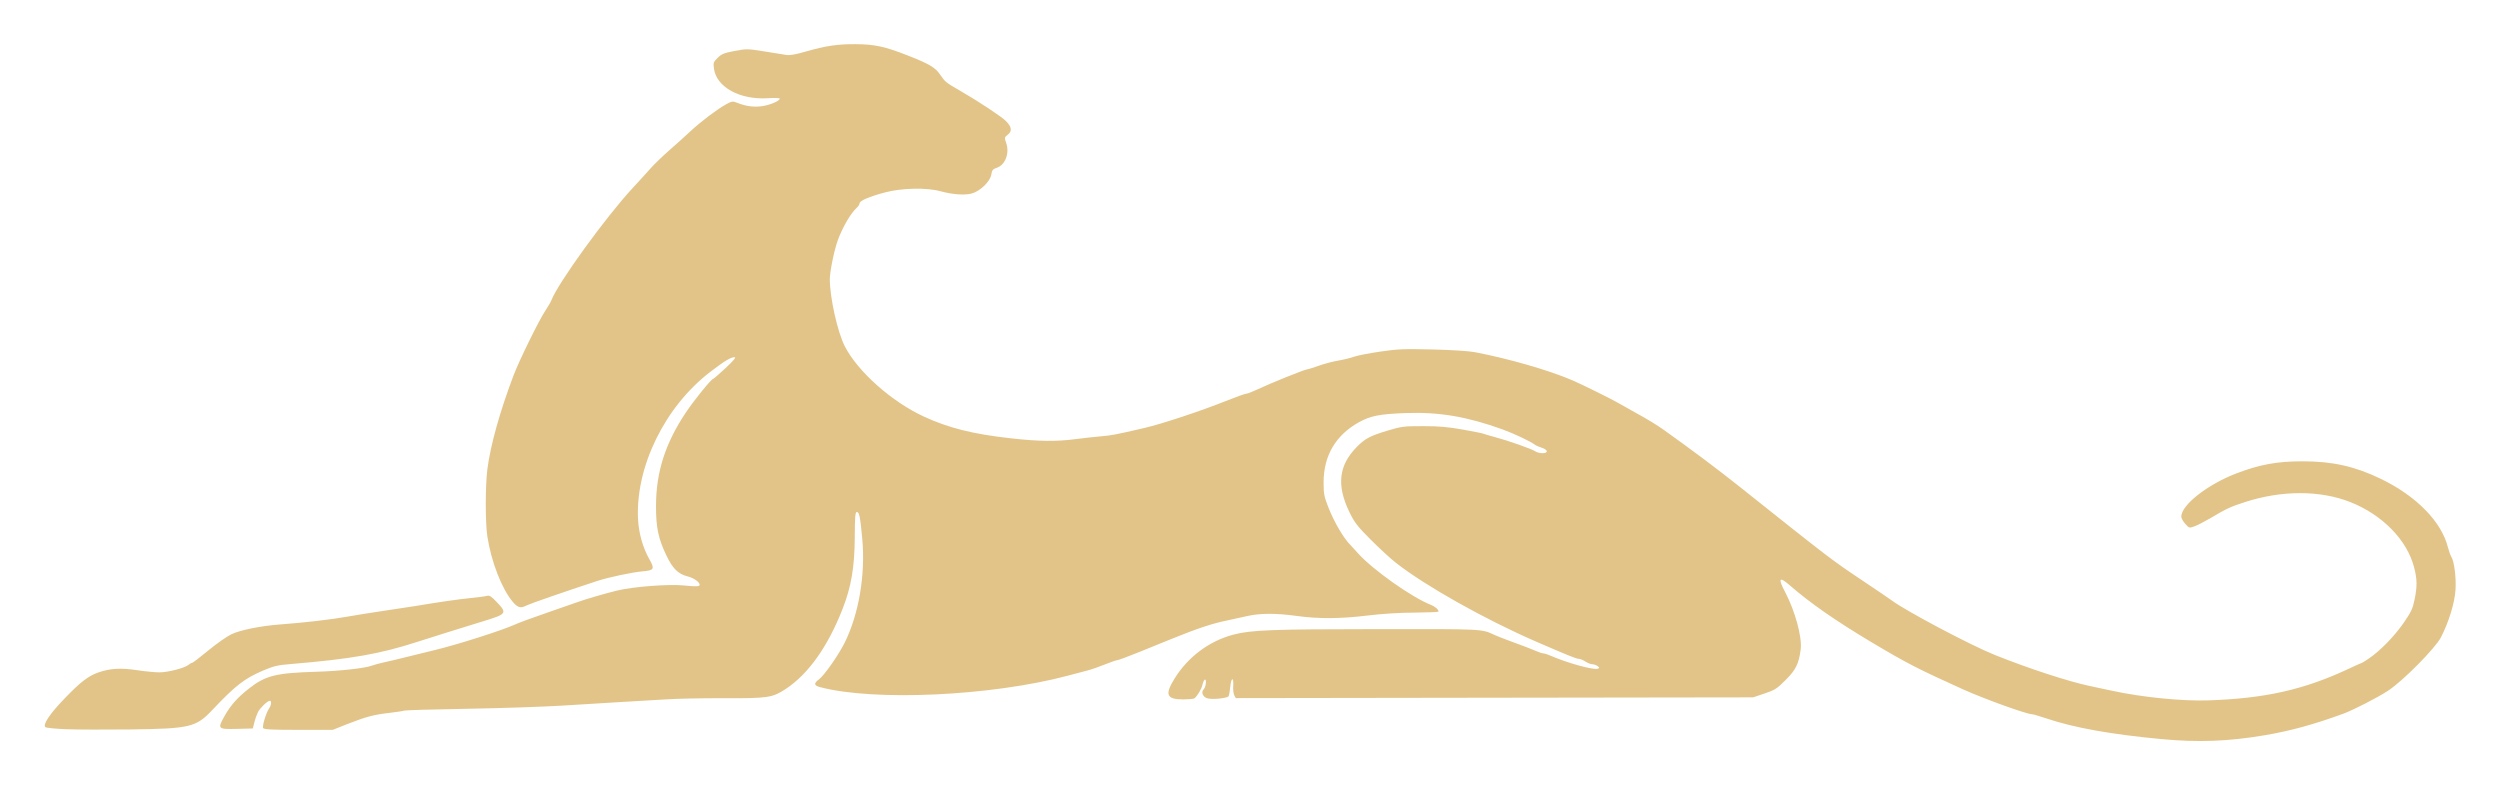
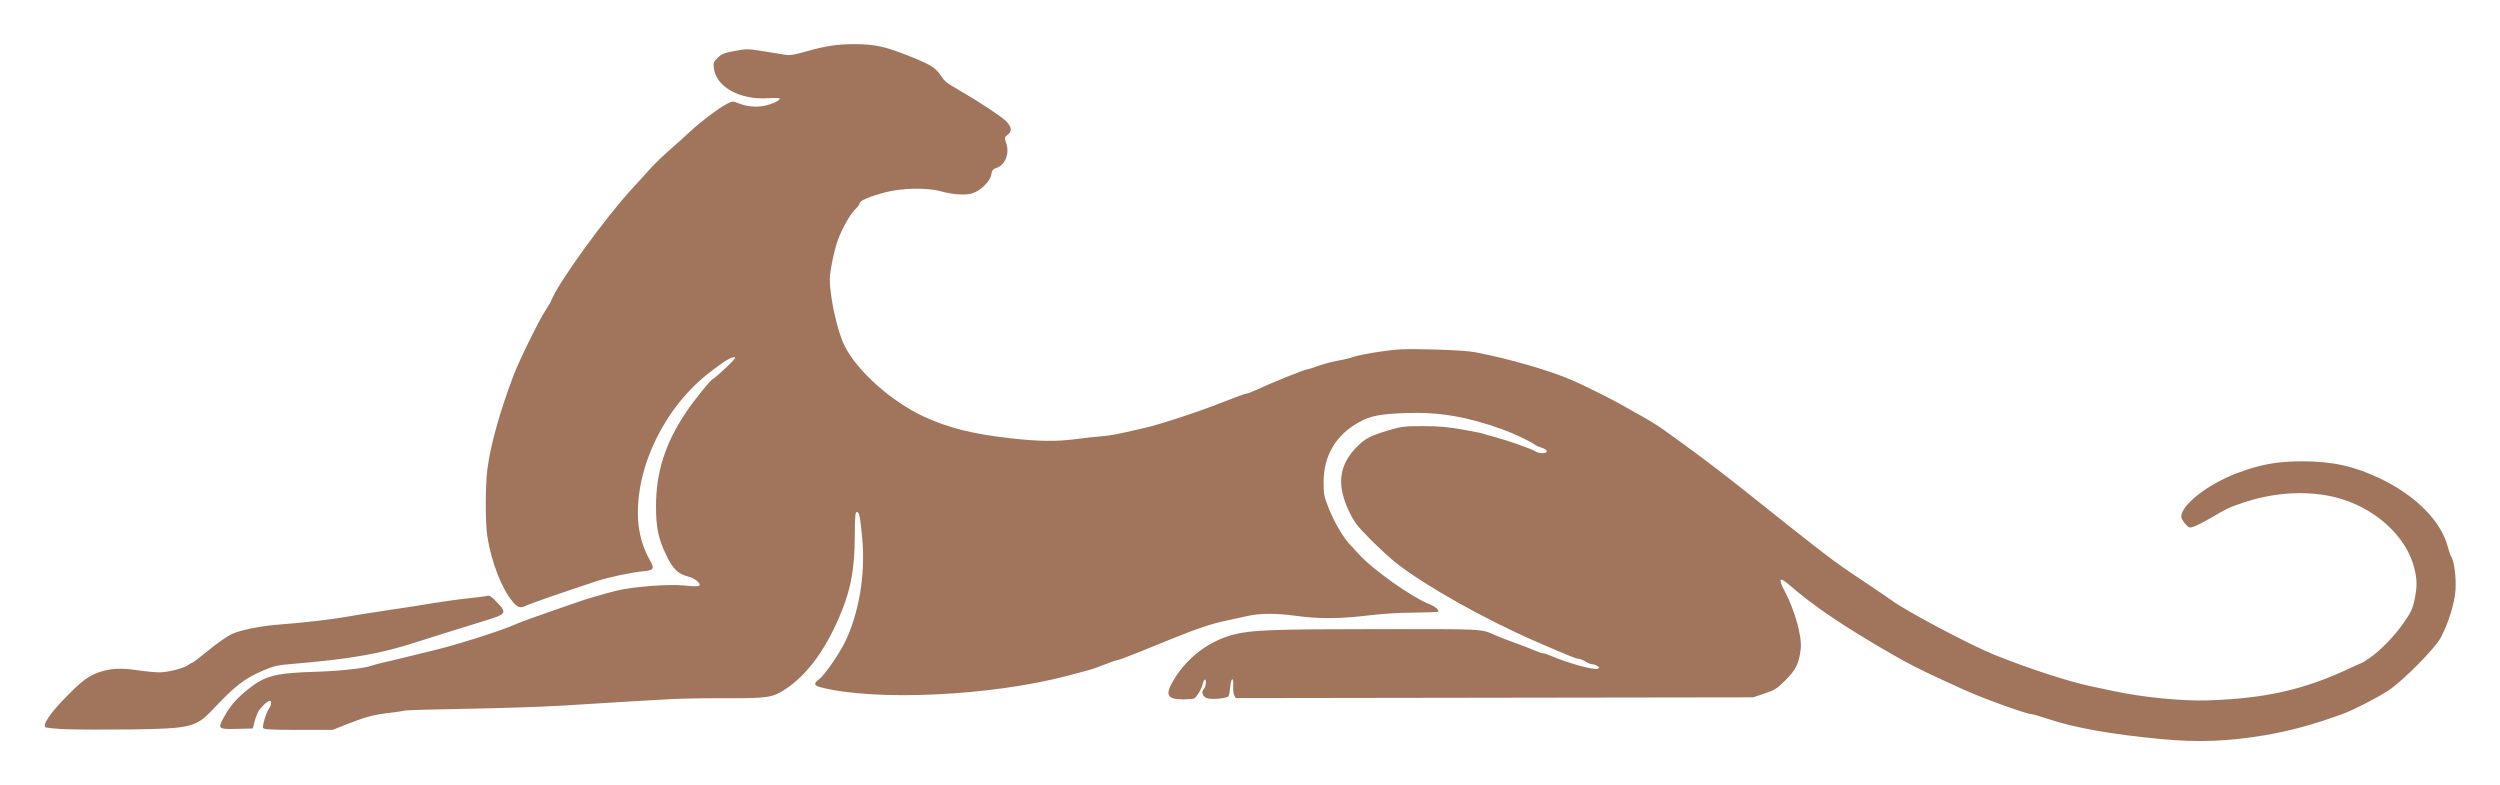
<svg xmlns="http://www.w3.org/2000/svg" viewBox="0 0 461.8 145.0" width="462" height="145">
  <g transform="translate(0.00,0.00)">
-     <path fill="#E2C488" fill-rule="evenodd" d="M399.38,136.59C390.01,135.71 383.18,134.49 378.09,132.77C376.83,132.35 375.65,132.00 375.47,132.00C374.46,132.00 366.63,129.18 362.62,127.37C354.38,123.65 352.22,122.54 345.75,118.68C339.09,114.70 334.38,111.42 330.63,108.15C328.70,106.46 328.43,106.85 329.78,109.39C331.63,112.89 332.95,117.73 332.67,119.99C332.33,122.65 331.79,123.76 329.90,125.65C328.27,127.28 327.92,127.51 325.99,128.16L323.88,128.87L276.07,128.94L228.27,129.01L227.99,128.49C227.84,128.20 227.75,127.42 227.80,126.75C227.91,125.00 227.40,125.18 227.25,126.93C227.18,127.73 227.04,128.50 226.94,128.66C226.68,129.06 223.75,129.33 222.95,129.03C222.12,128.71 221.83,127.89 222.36,127.36C222.77,126.94 222.92,125.37 222.52,125.61C222.39,125.69 222.21,126.12 222.11,126.56C221.94,127.33 221.14,128.68 220.62,129.06C220.49,129.16 219.58,129.24 218.62,129.25C215.47,129.25 215.10,128.41 216.94,125.43C219.42,121.40 223.38,118.44 227.87,117.27C231.09,116.42 235.06,116.27 254.52,116.26C274.22,116.24 273.65,116.21 276.12,117.35C276.54,117.54 277.49,117.92 278.25,118.20C281.25,119.30 283.16,120.03 283.95,120.38C284.40,120.59 284.93,120.75 285.13,120.75C285.32,120.75 285.97,120.96 286.56,121.22C289.60,122.54 294.41,123.86 295.16,123.58C295.53,123.43 295.53,123.39 295.11,123.08C294.86,122.90 294.42,122.75 294.14,122.75C293.86,122.75 293.29,122.52 292.88,122.25C292.46,121.98 291.91,121.75 291.65,121.75C291.21,121.75 289.61,121.10 283.75,118.56C274.30,114.45 263.31,108.28 257.88,104.02C256.91,103.27 254.83,101.35 253.24,99.76C250.76,97.28 250.22,96.57 249.31,94.72C246.86,89.71 247.27,86.01 250.64,82.59C252.19,81.02 253.13,80.53 256.48,79.53C258.90,78.81 259.36,78.75 262.87,78.75C265.82,78.75 267.43,78.89 270.25,79.39C272.23,79.75 273.93,80.08 274.03,80.15C274.13,80.21 275.04,80.47 276.04,80.74C278.51,81.39 282.98,82.96 283.61,83.40C283.88,83.59 284.48,83.75 284.93,83.75C286.07,83.75 286.00,83.12 284.81,82.74C284.30,82.57 283.75,82.34 283.60,82.22C282.83,81.61 279.76,80.15 277.58,79.36C271.04,76.99 265.87,76.12 259.75,76.33C254.84,76.51 253.16,76.84 250.99,78.05C246.72,80.44 244.50,84.23 244.50,89.16C244.50,91.25 244.60,91.76 245.37,93.73C246.44,96.48 248.27,99.58 249.49,100.75C249.57,100.82 250.19,101.51 250.89,102.28C253.60,105.30 260.83,110.41 264.25,111.74C265.07,112.06 265.75,112.63 265.75,113.01C265.75,113.11 263.75,113.19 261.31,113.21C258.50,113.22 255.35,113.42 252.71,113.74C247.62,114.36 243.61,114.39 239.49,113.82C235.72,113.30 232.72,113.31 230.38,113.85C229.41,114.07 227.81,114.42 226.81,114.63C224.01,115.19 221.18,116.13 216.38,118.08C214.86,118.69 212.07,119.83 210.17,120.60C208.27,121.37 206.56,122.00 206.37,122.00C206.19,122.00 205.16,122.36 204.08,122.79C203.01,123.23 201.56,123.73 200.88,123.90C200.19,124.08 198.56,124.51 197.25,124.86C183.09,128.63 161.44,129.63 151.44,126.98C150.31,126.68 150.25,126.28 151.24,125.55C152.23,124.81 154.85,121.08 156.00,118.76C158.61,113.50 159.85,106.22 159.25,99.62C158.87,95.48 158.70,94.62 158.24,94.62C157.95,94.62 157.88,95.42 157.86,99.38C157.83,104.78 157.20,108.48 155.62,112.50C152.88,119.51 149.28,124.57 145.09,127.33C142.63,128.94 141.87,129.06 133.62,129.03C129.78,129.01 124.94,129.11 122.88,129.25C120.81,129.38 116.99,129.61 114.38,129.75C111.76,129.90 106.98,130.19 103.75,130.40C100.52,130.60 92.69,130.87 86.35,130.98C80.00,131.09 74.72,131.24 74.60,131.32C74.47,131.39 73.25,131.58 71.88,131.74C68.93,132.08 67.54,132.45 64.00,133.84L61.38,134.88L55.05,134.88C50.17,134.88 48.69,134.80 48.53,134.55C48.32,134.20 49.07,131.72 49.64,130.90C50.05,130.32 50.12,129.50 49.77,129.50C49.35,129.50 47.99,130.79 47.58,131.58C47.37,132.00 47.06,132.86 46.91,133.49L46.62,134.62L43.68,134.70C40.13,134.78 40.06,134.71 41.39,132.33C42.49,130.37 43.76,128.93 45.86,127.28C48.95,124.84 50.86,124.36 58.38,124.14C62.64,124.01 67.39,123.49 68.62,123.01C69.04,122.85 70.10,122.56 71.00,122.37C71.89,122.18 73.75,121.74 75.12,121.39C76.50,121.05 78.86,120.46 80.38,120.10C84.58,119.08 92.70,116.49 95.12,115.39C95.81,115.07 98.40,114.12 100.88,113.27C103.35,112.42 105.94,111.52 106.62,111.27C108.04,110.75 111.64,109.70 113.88,109.15C116.86,108.41 123.60,107.90 126.36,108.20C127.92,108.37 128.96,108.39 129.11,108.24C129.52,107.83 128.32,106.86 126.98,106.52C125.22,106.07 124.23,105.10 123.07,102.69C121.56,99.57 121.12,97.49 121.13,93.50C121.14,87.24 122.83,81.95 126.64,76.24C128.19,73.92 131.37,70.00 131.71,70.00C131.80,69.99 132.83,69.10 134.00,68.01C135.41,66.69 135.97,66.02 135.68,66.01C134.97,65.99 133.84,66.67 131.20,68.69C122.78,75.12 117.32,86.26 117.81,95.96C117.94,98.53 118.71,101.25 119.89,103.32C120.93,105.14 120.80,105.40 118.69,105.58C116.83,105.73 112.31,106.69 110.27,107.36C104.17,109.37 97.88,111.55 97.27,111.86C96.12,112.46 95.61,112.34 94.66,111.22C92.65,108.87 90.66,103.76 89.96,99.11C89.57,96.56 89.58,89.81 89.96,86.75C90.53,82.31 92.24,76.15 94.80,69.38C95.82,66.68 99.51,59.16 100.64,57.48C101.14,56.73 101.66,55.84 101.79,55.50C103.03,52.28 111.84,40.11 116.86,34.70C117.97,33.51 119.44,31.90 120.12,31.12C120.81,30.34 122.39,28.82 123.62,27.74C124.86,26.66 126.61,25.09 127.50,24.25C129.41,22.47 132.50,20.13 134.11,19.26C135.14,18.70 135.32,18.67 136.06,18.97C137.62,19.59 138.88,19.80 140.41,19.66C141.88,19.53 144.00,18.69 144.00,18.23C144.00,18.10 143.03,18.07 141.81,18.15C136.64,18.48 132.31,16.11 131.84,12.70C131.69,11.59 131.74,11.46 132.53,10.68C133.25,9.97 133.70,9.79 135.65,9.42C137.86,9.00 138.02,9.00 141.15,9.50C142.92,9.79 144.77,10.09 145.26,10.16C145.85,10.26 147.01,10.05 148.76,9.54C152.42,8.48 154.68,8.14 158.00,8.16C161.52,8.18 163.44,8.60 167.64,10.25C171.67,11.83 172.73,12.46 173.64,13.80C174.57,15.16 174.66,15.23 177.38,16.80C180.83,18.79 185.14,21.65 185.86,22.43C186.87,23.50 186.96,24.23 186.16,24.87C185.50,25.39 185.50,25.43 185.84,26.41C186.51,28.29 185.68,30.49 184.10,31.01C183.37,31.25 183.23,31.43 183.09,32.26C182.89,33.54 181.03,35.34 179.47,35.76C178.17,36.11 175.92,35.95 173.70,35.34C171.19,34.64 166.51,34.74 163.48,35.55C160.57,36.32 158.75,37.10 158.75,37.57C158.75,37.76 158.52,38.13 158.23,38.39C157.14,39.38 155.65,41.91 154.76,44.30C154.09,46.09 153.26,50.10 153.25,51.58C153.24,54.93 154.68,61.40 156.02,64.00C158.41,68.66 164.69,74.24 170.60,76.97C175.18,79.09 179.73,80.23 186.71,81.00C191.90,81.58 195.14,81.62 198.75,81.14C200.19,80.95 202.28,80.72 203.38,80.63C205.35,80.46 205.99,80.34 211.38,79.09C214.69,78.32 221.83,75.95 226.45,74.10C228.30,73.36 230.00,72.75 230.23,72.75C230.45,72.75 231.45,72.36 232.44,71.89C234.56,70.87 241.07,68.25 241.48,68.25C241.63,68.25 242.57,67.96 243.57,67.60C244.56,67.24 246.22,66.80 247.25,66.63C248.28,66.45 249.58,66.13 250.13,65.92C250.69,65.71 252.83,65.29 254.88,64.99C258.23,64.50 259.26,64.45 264.62,64.58C268.19,64.67 271.39,64.87 272.50,65.09C278.72,66.28 286.16,68.43 290.38,70.24C292.29,71.06 297.47,73.62 299.01,74.50C300.04,75.08 301.44,75.87 302.12,76.25C304.32,77.45 306.09,78.53 307.38,79.45C312.49,83.09 317.23,86.65 321.06,89.69C338.46,103.54 338.28,103.40 344.25,107.40C346.79,109.10 349.16,110.70 349.50,110.96C352.05,112.88 364.05,119.23 368.50,121.02C374.70,123.51 382.13,125.94 386.12,126.78C387.50,127.07 389.36,127.47 390.25,127.66C395.79,128.86 403.16,129.59 407.98,129.43C418.57,129.07 425.70,127.46 434.07,123.53C435.27,122.96 436.31,122.50 436.37,122.50C436.43,122.50 437.01,122.14 437.67,121.69C439.72,120.31 442.35,117.61 444.07,115.14C445.47,113.12 445.76,112.51 446.10,110.86C446.62,108.38 446.60,107.04 446.02,104.82C444.71,99.78 440.15,95.12 434.25,92.79C428.68,90.58 421.55,90.58 414.75,92.79C412.11,93.64 411.28,94.03 408.38,95.76C407.27,96.41 405.94,97.09 405.41,97.28C404.47,97.61 404.44,97.60 403.73,96.80C403.33,96.36 403.00,95.76 403.00,95.47C403.00,93.34 407.82,89.55 413.12,87.51C417.45,85.85 420.68,85.25 425.38,85.25C430.95,85.25 435.06,86.17 439.88,88.49C446.45,91.67 451.10,96.41 452.28,101.16C452.45,101.83 452.73,102.60 452.90,102.88C453.44,103.72 453.82,106.71 453.68,108.98C453.54,111.37 452.41,115.04 450.98,117.79C449.93,119.81 443.99,125.81 441.25,127.62C439.35,128.88 434.84,131.19 432.93,131.90C427.51,133.88 423.17,135.07 418.44,135.87C411.63,137.02 406.18,137.22 399.38,136.59ZM12.20,134.76C10.18,134.69 8.41,134.51 8.27,134.37C7.79,133.89 9.10,131.92 11.73,129.19C14.81,125.99 16.21,124.91 18.13,124.25C20.26,123.51 22.27,123.40 25.23,123.85C26.67,124.07 28.53,124.25 29.38,124.25C30.98,124.25 34.08,123.44 34.77,122.84C34.99,122.65 35.27,122.50 35.39,122.50C35.52,122.50 36.86,121.47 38.38,120.22C39.89,118.97 41.82,117.61 42.66,117.21C44.32,116.42 48.11,115.66 51.75,115.39C55.99,115.08 61.18,114.48 63.88,113.99C65.39,113.72 68.54,113.22 70.88,112.87C73.21,112.53 75.80,112.14 76.62,112.00C81.09,111.25 84.65,110.74 86.88,110.52C88.25,110.38 89.62,110.20 89.92,110.11C90.35,109.98 90.72,110.22 91.73,111.29C93.65,113.31 93.53,113.48 89.38,114.75C86.00,115.78 78.75,118.05 77.00,118.62C70.14,120.85 64.82,121.78 53.58,122.72C51.22,122.91 50.45,123.10 48.58,123.89C45.07,125.39 43.42,126.67 39.14,131.20C36.12,134.40 35.01,134.66 24.00,134.80C19.53,134.85 14.22,134.84 12.20,134.76Z" />
+     <path fill="#A0755C" fill-rule="evenodd" d="M399.38,136.59C390.01,135.71 383.18,134.49 378.09,132.77C376.83,132.35 375.65,132.00 375.47,132.00C374.46,132.00 366.63,129.18 362.62,127.37C354.38,123.65 352.22,122.54 345.75,118.68C339.09,114.70 334.38,111.42 330.63,108.15C328.70,106.46 328.43,106.85 329.78,109.39C331.63,112.89 332.95,117.73 332.67,119.99C332.33,122.65 331.79,123.76 329.90,125.65C328.27,127.28 327.92,127.51 325.99,128.16L323.88,128.87L276.07,128.94L228.27,129.01L227.99,128.49C227.84,128.20 227.75,127.42 227.80,126.75C227.91,125.00 227.40,125.18 227.25,126.93C227.18,127.73 227.04,128.50 226.94,128.66C226.68,129.06 223.75,129.33 222.95,129.03C222.12,128.71 221.83,127.89 222.36,127.36C222.77,126.94 222.92,125.37 222.52,125.61C222.39,125.69 222.21,126.12 222.11,126.56C221.94,127.33 221.14,128.68 220.62,129.06C220.49,129.16 219.58,129.24 218.62,129.25C215.47,129.25 215.10,128.41 216.94,125.43C219.42,121.40 223.38,118.44 227.87,117.27C231.09,116.42 235.06,116.27 254.52,116.26C274.22,116.24 273.65,116.21 276.12,117.35C276.54,117.54 277.49,117.92 278.25,118.20C281.25,119.30 283.16,120.03 283.95,120.38C284.40,120.59 284.93,120.75 285.13,120.75C285.32,120.75 285.97,120.96 286.56,121.22C289.60,122.54 294.41,123.86 295.16,123.58C295.53,123.43 295.53,123.39 295.11,123.08C294.86,122.90 294.42,122.75 294.14,122.75C293.86,122.75 293.29,122.52 292.88,122.25C292.46,121.98 291.91,121.75 291.65,121.75C291.21,121.75 289.61,121.10 283.75,118.56C274.30,114.45 263.31,108.28 257.88,104.02C256.91,103.27 254.83,101.35 253.24,99.76C250.76,97.28 250.22,96.57 249.31,94.72C246.86,89.71 247.27,86.01 250.64,82.59C252.19,81.02 253.13,80.53 256.48,79.53C258.90,78.81 259.36,78.75 262.87,78.75C265.82,78.75 267.43,78.89 270.25,79.39C272.23,79.75 273.93,80.08 274.03,80.15C274.13,80.21 275.04,80.47 276.04,80.74C278.51,81.39 282.98,82.96 283.61,83.40C283.88,83.59 284.48,83.75 284.93,83.75C286.07,83.75 286.00,83.12 284.81,82.74C284.30,82.57 283.75,82.34 283.60,82.22C282.83,81.61 279.76,80.15 277.58,79.36C271.04,76.99 265.87,76.12 259.75,76.33C254.84,76.51 253.16,76.84 250.99,78.05C246.72,80.44 244.50,84.23 244.50,89.16C244.50,91.25 244.60,91.76 245.37,93.73C246.44,96.48 248.27,99.58 249.49,100.75C249.57,100.82 250.19,101.51 250.89,102.28C253.60,105.30 260.83,110.41 264.25,111.74C265.07,112.06 265.75,112.63 265.75,113.01C265.75,113.11 263.75,113.19 261.31,113.21C258.50,113.22 255.35,113.42 252.71,113.74C247.62,114.36 243.61,114.39 239.49,113.82C235.72,113.30 232.72,113.31 230.38,113.85C229.41,114.07 227.81,114.42 226.81,114.63C224.01,115.19 221.18,116.13 216.38,118.08C214.86,118.69 212.07,119.83 210.17,120.60C208.27,121.37 206.56,122.00 206.37,122.00C206.19,122.00 205.16,122.36 204.08,122.79C203.01,123.23 201.56,123.73 200.88,123.90C200.19,124.08 198.56,124.51 197.25,124.86C183.09,128.63 161.44,129.63 151.44,126.98C150.31,126.68 150.25,126.28 151.24,125.55C152.23,124.81 154.85,121.08 156.00,118.76C158.61,113.50 159.85,106.22 159.25,99.62C158.87,95.48 158.70,94.62 158.24,94.62C157.95,94.62 157.88,95.42 157.86,99.38C157.83,104.78 157.20,108.48 155.62,112.50C152.88,119.51 149.28,124.57 145.09,127.33C142.63,128.94 141.87,129.06 133.62,129.03C129.78,129.01 124.94,129.11 122.88,129.25C120.81,129.38 116.99,129.61 114.38,129.75C111.76,129.90 106.98,130.19 103.75,130.40C100.52,130.60 92.69,130.87 86.35,130.98C80.00,131.09 74.72,131.24 74.60,131.32C74.47,131.39 73.25,131.58 71.88,131.74C68.93,132.08 67.54,132.45 64.00,133.84L61.38,134.88L55.05,134.88C50.17,134.88 48.69,134.80 48.53,134.55C48.32,134.20 49.07,131.72 49.64,130.90C50.05,130.32 50.12,129.50 49.77,129.50C49.35,129.50 47.99,130.79 47.58,131.58C47.37,132.00 47.06,132.86 46.91,133.49L46.62,134.62L43.68,134.70C40.13,134.78 40.06,134.71 41.39,132.33C42.49,130.37 43.76,128.93 45.86,127.28C48.95,124.84 50.86,124.36 58.38,124.14C62.64,124.01 67.39,123.49 68.62,123.01C69.04,122.85 70.10,122.56 71.00,122.37C71.89,122.18 73.75,121.74 75.12,121.39C76.50,121.05 78.86,120.46 80.38,120.10C84.58,119.08 92.70,116.49 95.12,115.39C95.81,115.07 98.40,114.12 100.88,113.27C103.35,112.42 105.94,111.52 106.62,111.27C108.04,110.75 111.64,109.70 113.88,109.15C116.86,108.41 123.60,107.90 126.36,108.20C127.92,108.37 128.96,108.39 129.11,108.24C129.52,107.83 128.32,106.86 126.98,106.52C125.22,106.07 124.23,105.10 123.07,102.69C121.56,99.57 121.12,97.49 121.13,93.50C121.14,87.24 122.83,81.95 126.64,76.24C128.19,73.92 131.37,70.00 131.71,70.00C131.80,69.99 132.83,69.10 134.00,68.01C135.41,66.69 135.97,66.02 135.68,66.01C134.97,65.99 133.84,66.67 131.20,68.69C122.78,75.12 117.32,86.26 117.81,95.96C117.94,98.53 118.71,101.25 119.89,103.32C120.93,105.14 120.80,105.40 118.69,105.58C116.83,105.73 112.31,106.69 110.27,107.36C104.17,109.37 97.88,111.55 97.27,111.86C96.12,112.46 95.61,112.34 94.66,111.22C92.65,108.87 90.66,103.76 89.96,99.11C89.57,96.56 89.58,89.81 89.96,86.75C90.53,82.31 92.24,76.15 94.80,69.38C95.82,66.68 99.51,59.16 100.64,57.48C101.14,56.73 101.66,55.84 101.79,55.50C103.03,52.28 111.84,40.11 116.86,34.70C117.97,33.51 119.44,31.90 120.12,31.12C120.81,30.34 122.39,28.82 123.62,27.74C124.86,26.66 126.61,25.09 127.50,24.25C129.41,22.47 132.50,20.13 134.11,19.26C135.14,18.70 135.32,18.67 136.06,18.97C137.62,19.59 138.88,19.80 140.41,19.66C141.88,19.53 144.00,18.69 144.00,18.23C144.00,18.10 143.03,18.07 141.81,18.15C136.64,18.48 132.31,16.11 131.84,12.70C131.69,11.59 131.74,11.46 132.53,10.68C133.25,9.97 133.70,9.79 135.65,9.42C137.86,9.00 138.02,9.00 141.15,9.50C142.92,9.79 144.77,10.09 145.26,10.16C145.85,10.26 147.01,10.05 148.76,9.54C152.42,8.48 154.68,8.14 158.00,8.16C161.52,8.18 163.44,8.60 167.64,10.25C171.67,11.83 172.73,12.46 173.64,13.80C174.57,15.16 174.66,15.23 177.38,16.80C180.83,18.79 185.14,21.65 185.86,22.43C186.87,23.50 186.96,24.23 186.16,24.87C185.50,25.39 185.50,25.43 185.84,26.41C186.51,28.29 185.68,30.49 184.10,31.01C183.37,31.25 183.23,31.43 183.09,32.26C182.89,33.54 181.03,35.34 179.47,35.76C178.17,36.11 175.92,35.95 173.70,35.34C171.19,34.64 166.51,34.74 163.48,35.55C160.57,36.32 158.75,37.10 158.75,37.57C158.75,37.76 158.52,38.13 158.23,38.39C157.14,39.38 155.65,41.91 154.76,44.30C154.09,46.09 153.26,50.10 153.25,51.58C153.24,54.93 154.68,61.40 156.02,64.00C158.41,68.66 164.69,74.24 170.60,76.97C175.18,79.09 179.73,80.23 186.71,81.00C191.90,81.58 195.14,81.62 198.75,81.14C200.19,80.95 202.28,80.72 203.38,80.63C205.35,80.46 205.99,80.34 211.38,79.09C214.69,78.32 221.83,75.95 226.45,74.10C228.30,73.36 230.00,72.75 230.23,72.75C230.45,72.75 231.45,72.36 232.44,71.89C234.56,70.87 241.07,68.25 241.48,68.25C241.63,68.25 242.57,67.96 243.57,67.60C244.56,67.24 246.22,66.80 247.25,66.63C248.28,66.45 249.58,66.13 250.13,65.92C250.69,65.71 252.83,65.29 254.88,64.99C258.23,64.50 259.26,64.45 264.62,64.58C268.19,64.67 271.39,64.87 272.50,65.09C278.72,66.28 286.16,68.43 290.38,70.24C292.29,71.06 297.47,73.62 299.01,74.50C300.04,75.08 301.44,75.87 302.12,76.25C304.32,77.45 306.09,78.53 307.38,79.45C312.49,83.09 317.23,86.65 321.06,89.69C338.46,103.54 338.28,103.40 344.25,107.40C346.79,109.10 349.16,110.70 349.50,110.96C352.05,112.88 364.05,119.23 368.50,121.02C374.70,123.51 382.13,125.94 386.12,126.78C387.50,127.07 389.36,127.47 390.25,127.66C395.79,128.86 403.16,129.59 407.98,129.43C418.57,129.07 425.70,127.46 434.07,123.53C435.27,122.96 436.31,122.50 436.37,122.50C436.43,122.50 437.01,122.14 437.67,121.69C439.72,120.31 442.35,117.61 444.07,115.14C445.47,113.12 445.76,112.51 446.10,110.86C446.62,108.38 446.60,107.04 446.02,104.82C444.71,99.78 440.15,95.12 434.25,92.79C428.68,90.58 421.55,90.58 414.75,92.79C412.11,93.64 411.28,94.03 408.38,95.76C407.27,96.41 405.94,97.09 405.41,97.28C404.47,97.61 404.44,97.60 403.73,96.80C403.33,96.36 403.00,95.76 403.00,95.47C403.00,93.34 407.82,89.55 413.12,87.51C417.45,85.85 420.68,85.25 425.38,85.25C430.95,85.25 435.06,86.17 439.88,88.49C446.45,91.67 451.10,96.41 452.28,101.16C452.45,101.83 452.73,102.60 452.90,102.88C453.44,103.72 453.82,106.71 453.68,108.98C453.54,111.37 452.41,115.04 450.98,117.79C449.93,119.81 443.99,125.81 441.25,127.62C439.35,128.88 434.84,131.19 432.93,131.90C427.51,133.88 423.17,135.07 418.44,135.87C411.63,137.02 406.18,137.22 399.38,136.59ZM12.20,134.76C10.18,134.69 8.41,134.51 8.27,134.37C7.79,133.89 9.10,131.92 11.73,129.19C14.81,125.99 16.21,124.91 18.13,124.25C20.26,123.51 22.27,123.40 25.23,123.85C26.67,124.07 28.53,124.25 29.38,124.25C30.98,124.25 34.08,123.44 34.77,122.84C34.99,122.65 35.27,122.50 35.39,122.50C35.52,122.50 36.86,121.47 38.38,120.22C39.89,118.97 41.82,117.61 42.66,117.21C44.32,116.42 48.11,115.66 51.75,115.39C55.99,115.08 61.18,114.48 63.88,113.99C65.39,113.72 68.54,113.22 70.88,112.87C73.21,112.53 75.80,112.14 76.62,112.00C81.09,111.25 84.65,110.74 86.88,110.52C88.25,110.38 89.62,110.20 89.92,110.11C90.35,109.98 90.72,110.22 91.73,111.29C93.65,113.31 93.53,113.48 89.38,114.75C86.00,115.78 78.75,118.05 77.00,118.62C70.14,120.85 64.82,121.78 53.58,122.72C51.22,122.91 50.45,123.10 48.58,123.89C45.07,125.39 43.42,126.67 39.14,131.20C36.12,134.40 35.01,134.66 24.00,134.80C19.53,134.85 14.22,134.84 12.20,134.76Z" />
  </g>
</svg>
